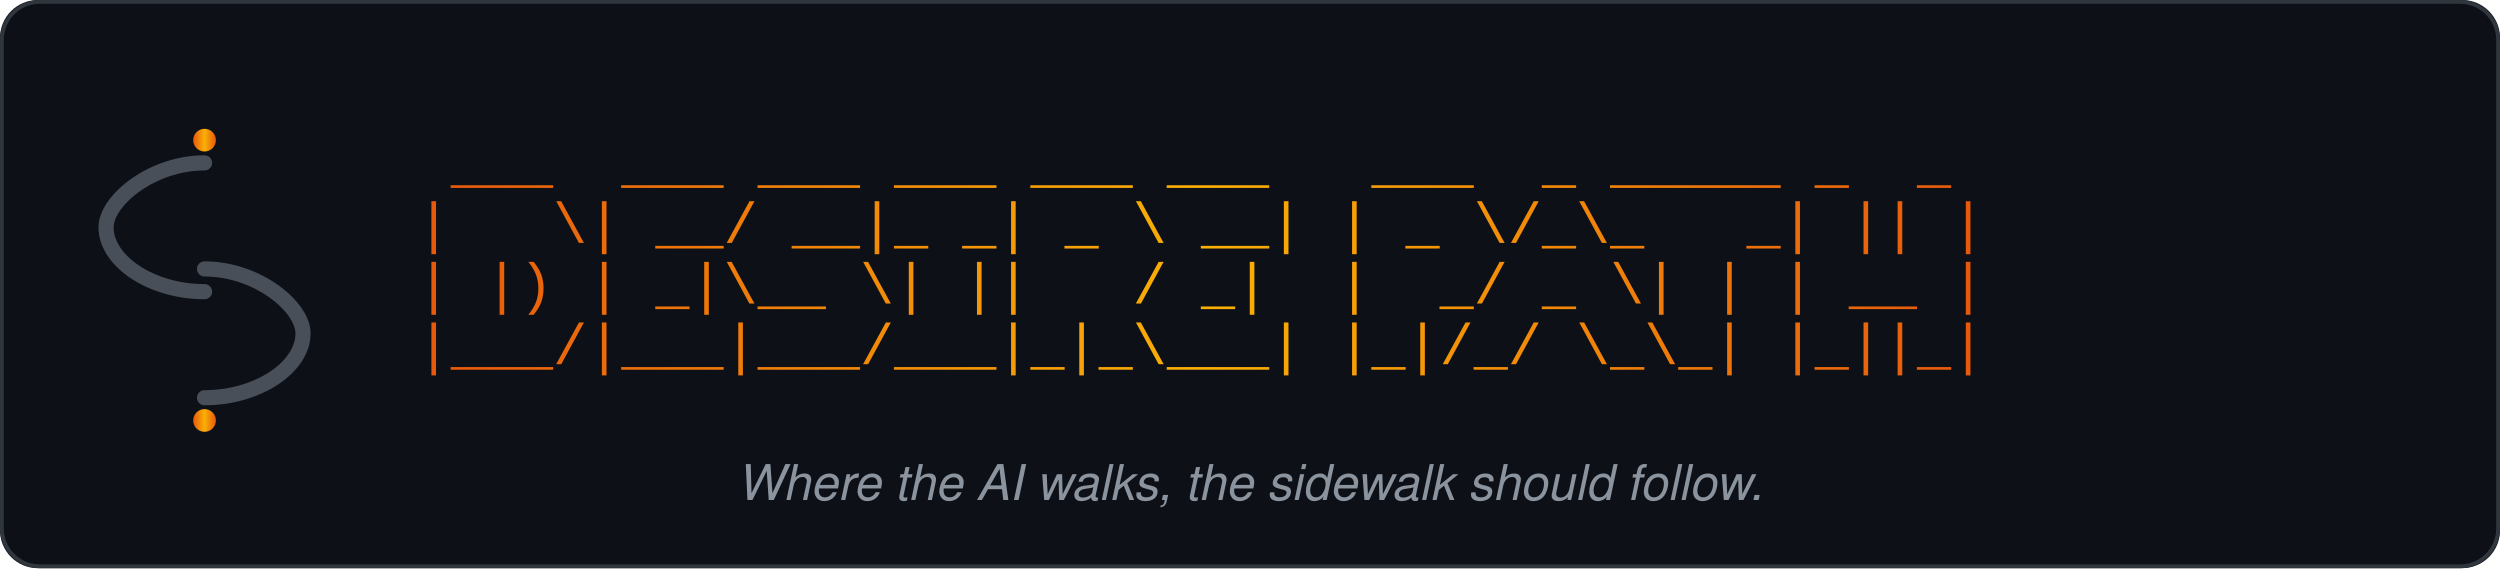
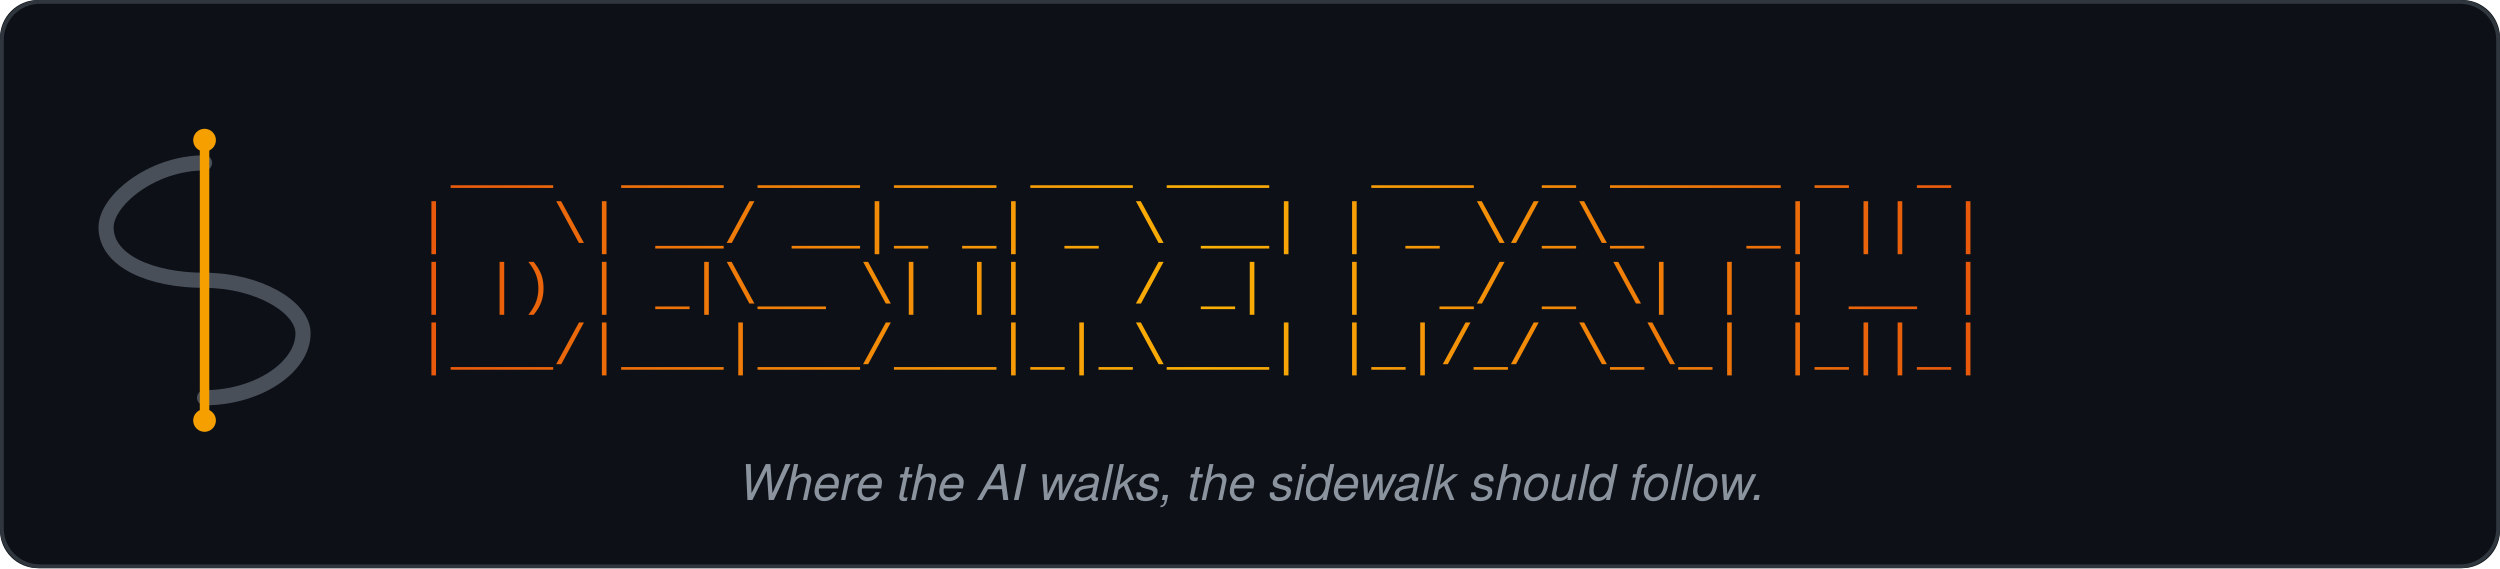
<svg xmlns="http://www.w3.org/2000/svg" width="660" height="150" viewBox="0 0 660 150">
  <defs>
    <linearGradient id="g" x1="0" y1="0" x2="1" y2="0">
      <stop offset="0%" stop-color="#e8590c" />
      <stop offset="50%" stop-color="#fab005" />
      <stop offset="100%" stop-color="#e8590c" />
    </linearGradient>
  </defs>
  <rect width="660" height="150" rx="10" fill="#0d1117" />
  <rect x=".5" y=".5" width="659" height="149" rx="10" fill="none" stroke="#30363d" />
  <g transform="translate(24, 37)">
-     <path d="M 30,6 C 16,6 4,16 4,23 C 4,32 16,40 30,40" fill="none" stroke="#484f58" stroke-width="4" stroke-linecap="round" />
-     <path d="M 30,34 C 44,34 56,44 56,51 C 56,60 44,68 30,68" fill="none" stroke="#484f58" stroke-width="4" stroke-linecap="round" />
-     <line x1="30" y1="0" x2="30" y2="74" stroke="url(#g)" stroke-width="2.5" stroke-linecap="round" />
-     <circle cx="30" cy="0" r="3" fill="url(#g)" />
-     <circle cx="30" cy="74" r="3" fill="url(#g)" />
+     <path d="M 30,6 C 16,6 4,16 4,23 C 4,32 16,37 30,37 C 44,37 56,44 56,51 C 56,60 44,68 30,68" fill="none" stroke="#484f58" stroke-width="4" stroke-linecap="round" />
+     <line x1="30" y1="0" x2="30" y2="74" stroke="#f59f00" stroke-width="2.5" stroke-linecap="round" />
+     <circle cx="30" cy="0" r="3" fill="#f59f00" />
+     <circle cx="30" cy="74" r="3" fill="#f59f00" />
  </g>
  <text font-family="SFMono-Regular,Menlo,Consolas,'Courier New',monospace" font-size="15" fill="url(#g)" xml:space="preserve">
    <tspan x="110" y="48"> ___  ___ ___ ___ ___ ___   ___  _ _____ _  _ </tspan>
    <tspan x="110" y="64">|   \| __/ __|_ _| _ \ __| | _ \/_\_   _| || |</tspan>
    <tspan x="110" y="80">| |) | _|\__ \| ||   / _|  |  _/ _ \| | | __ |</tspan>
    <tspan x="110" y="96">|___/|___|___/___|_|_\___| |_|/_/ \_\_| |_||_|</tspan>
  </text>
  <text x="330" y="132" font-family="-apple-system,BlinkMacSystemFont,'Segoe UI',Helvetica,Arial,sans-serif" font-size="13" fill="#8b949e" text-anchor="middle" font-style="italic">Where the AI walks, the sidewalk should follow.</text>
</svg>
